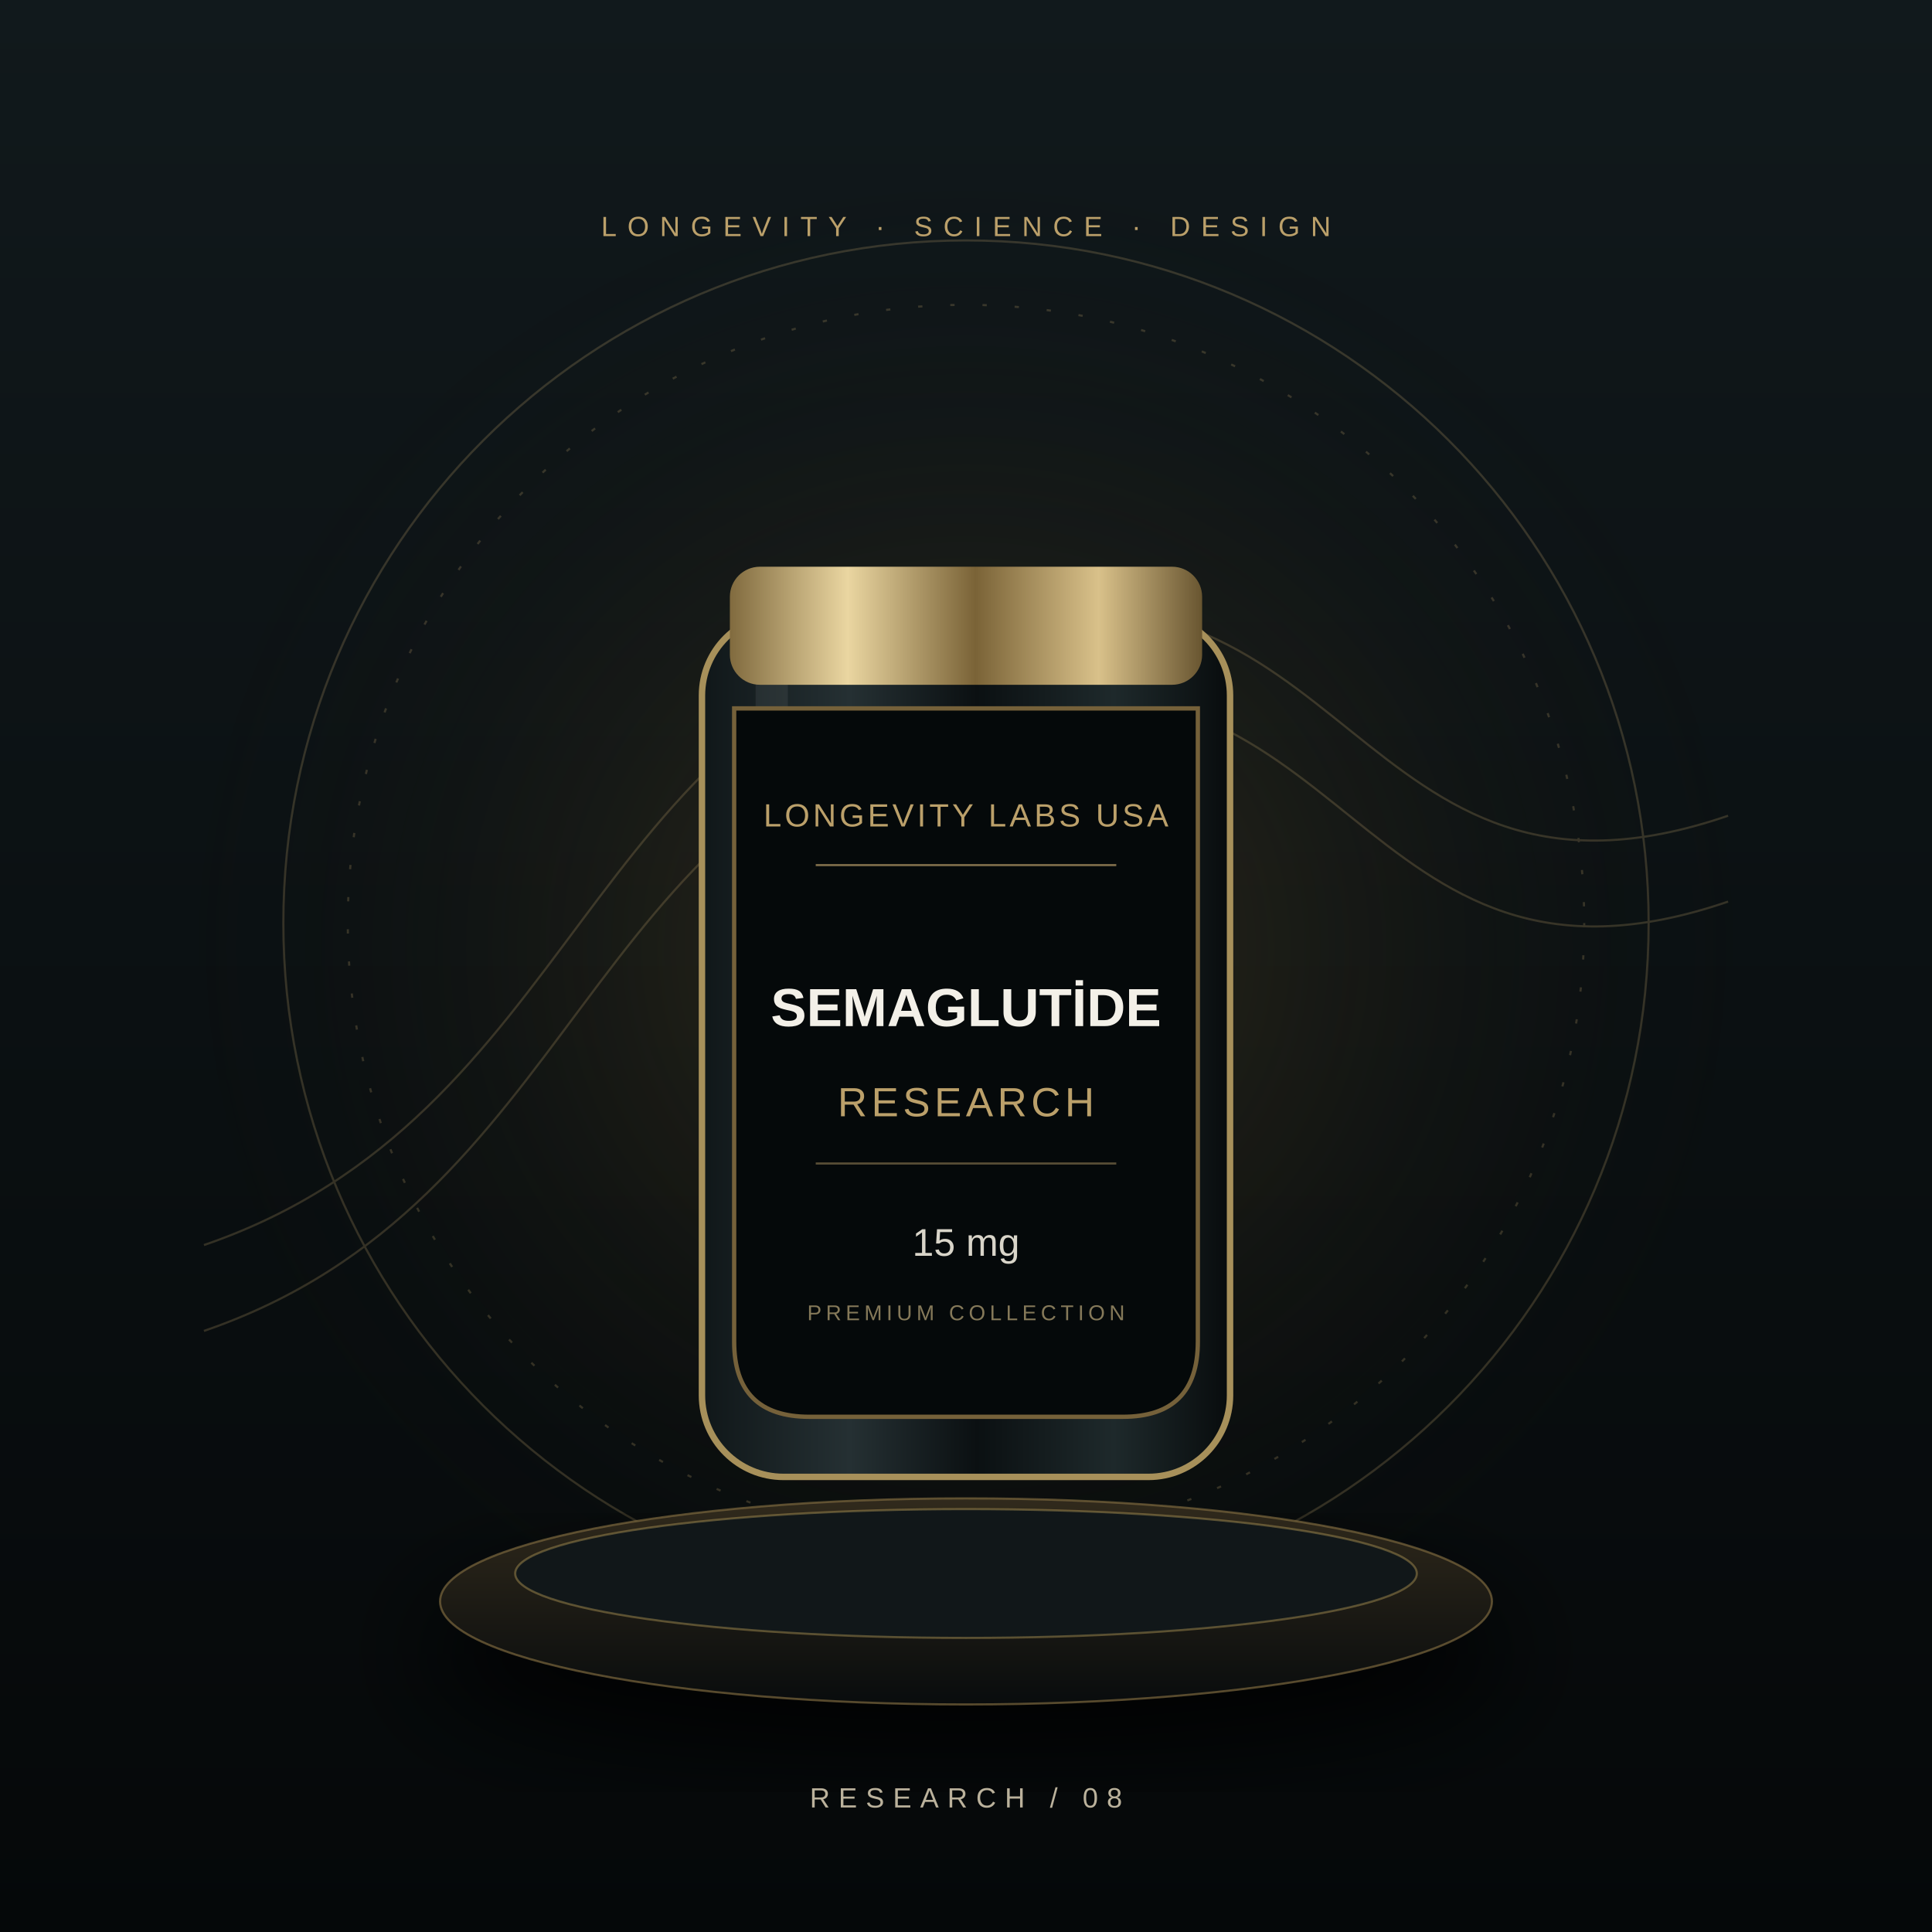
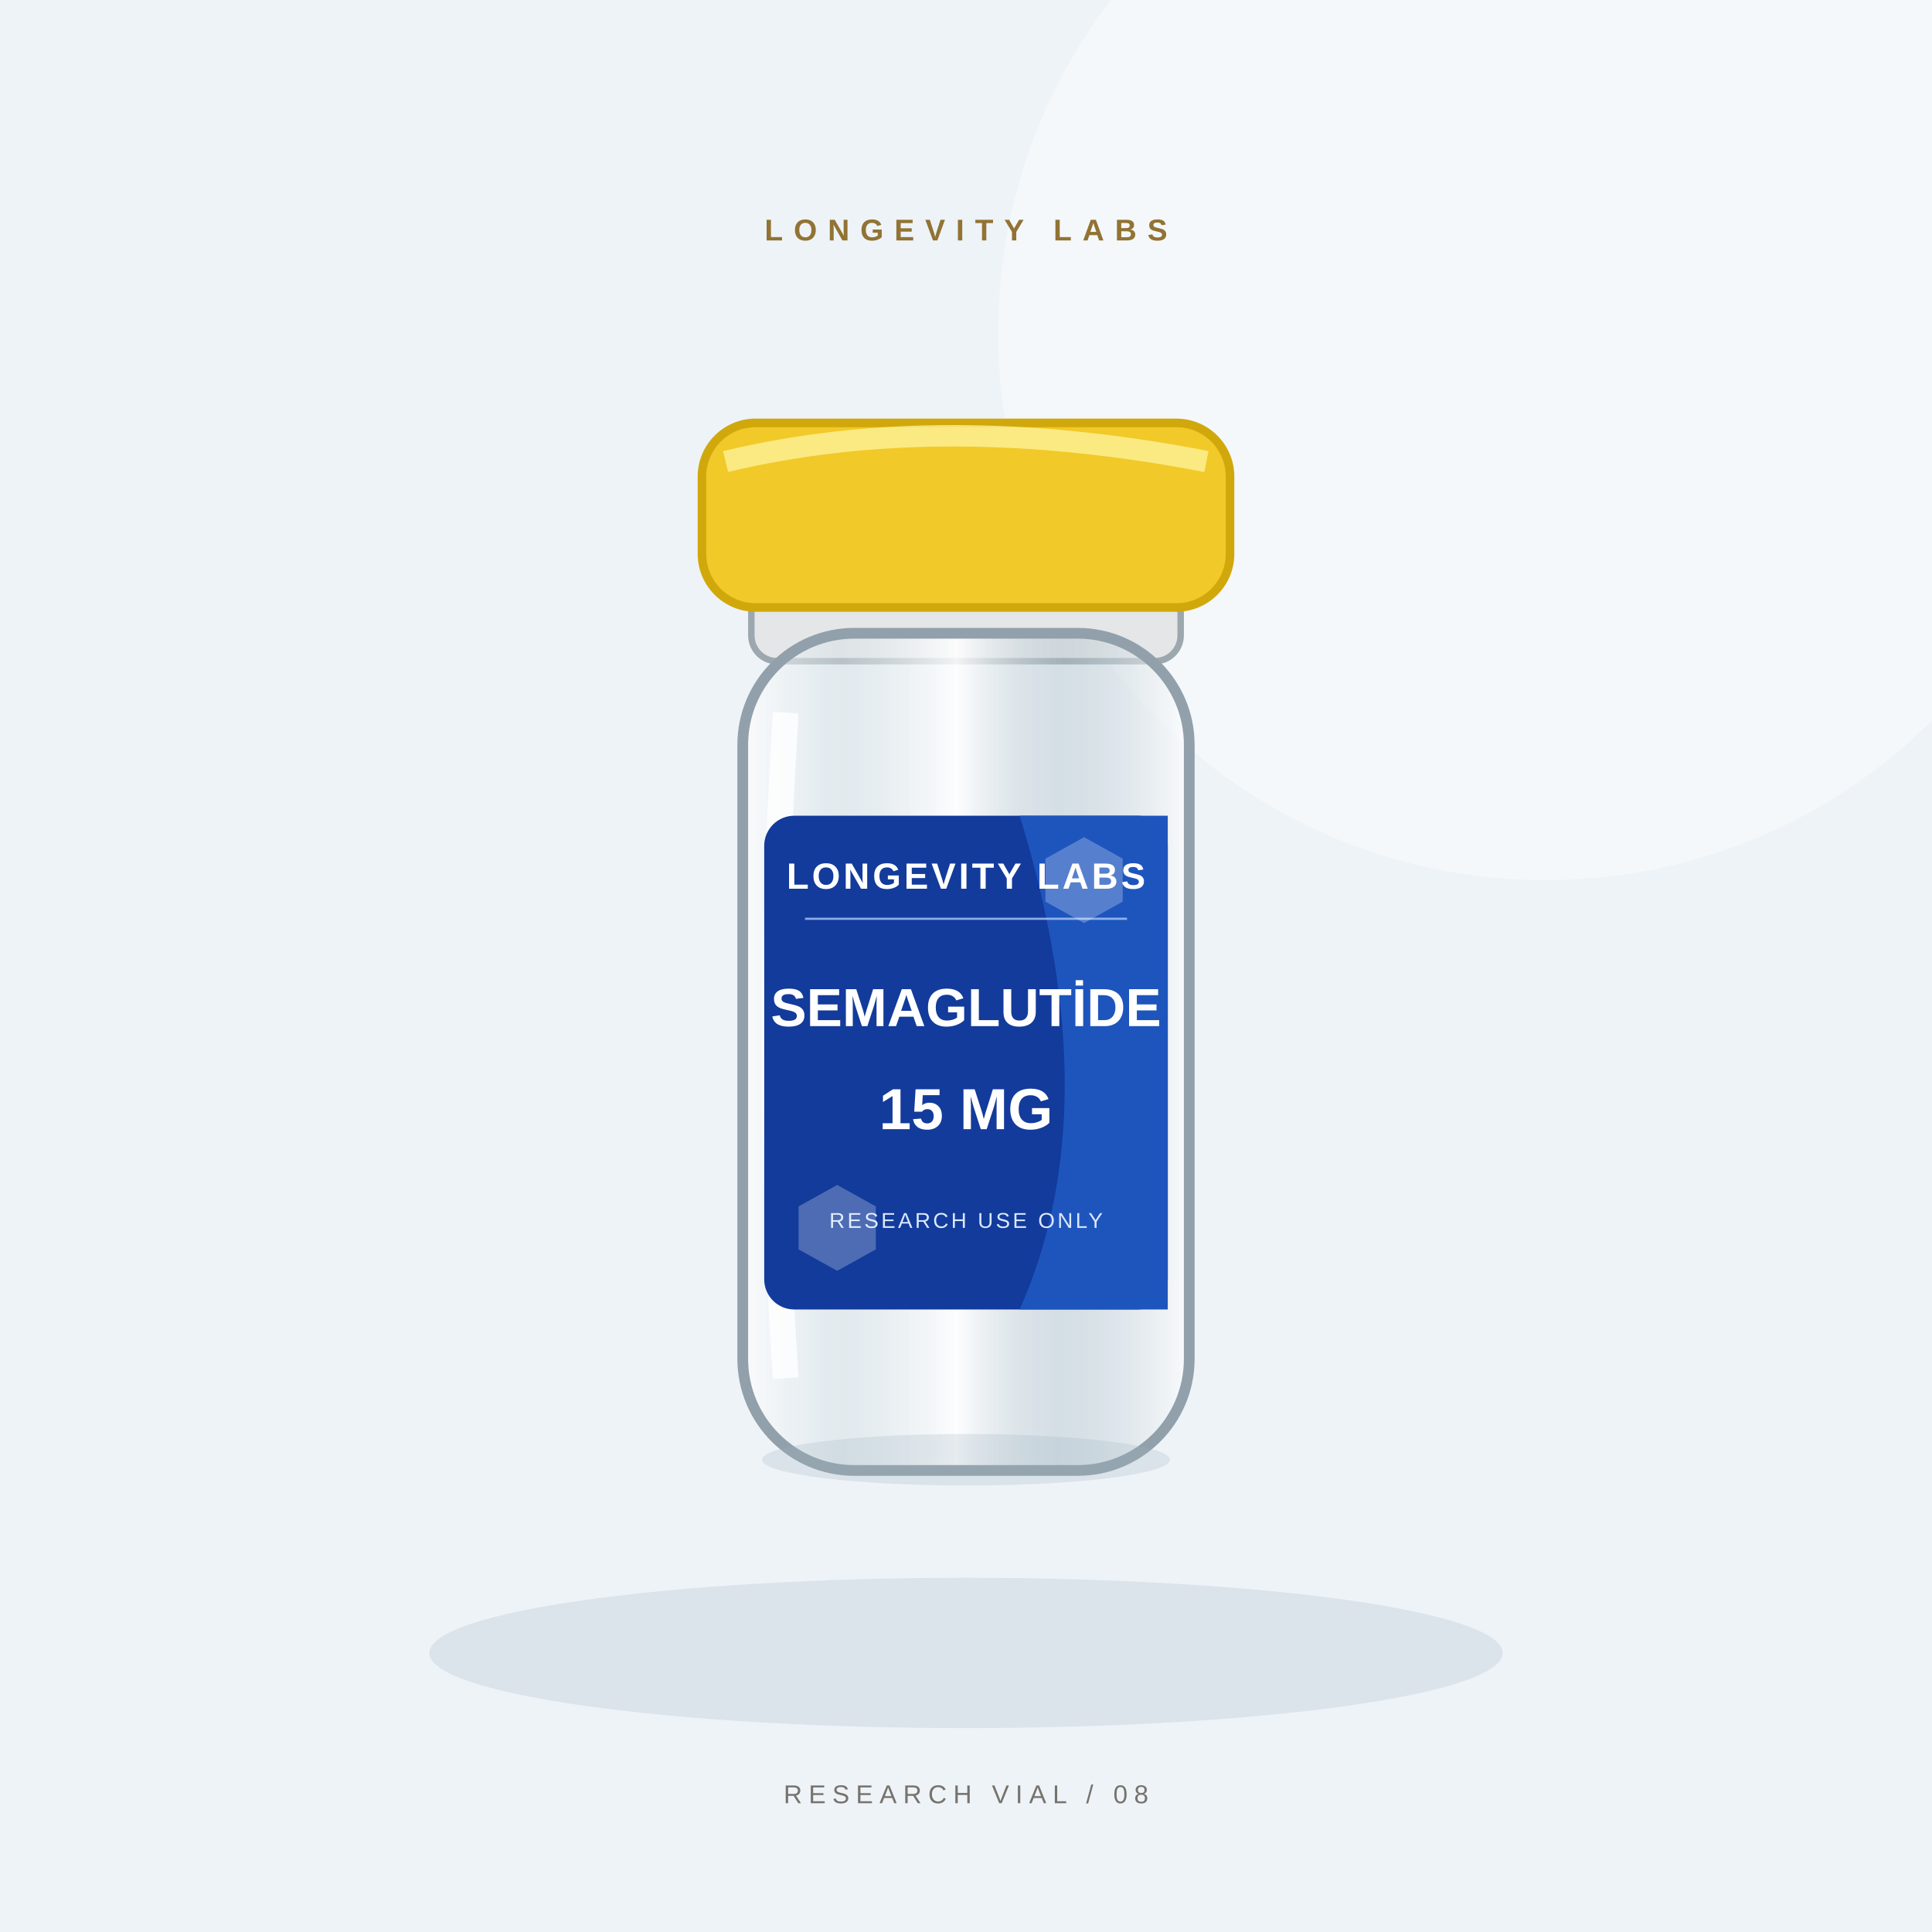
<svg xmlns="http://www.w3.org/2000/svg" width="900" height="900" viewBox="0 0 900 900" role="img" aria-labelledby="title desc">
  <defs>
-     <linearGradient id="bg" x2="0" y2="1">
-       <stop stop-color="#11191c" />
-       <stop offset="1" stop-color="#050809" />
+     <linearGradient id="clearGlass" x2="1">
+       <stop stop-color="#fff" stop-opacity=".72" />
+       <stop offset=".22" stop-color="#d5e0e4" stop-opacity=".48" />
+       <stop offset=".48" stop-color="#fff" stop-opacity=".86" />
+       <stop offset=".72" stop-color="#aec0c9" stop-opacity=".4" />
+       <stop offset="1" stop-color="#fff" stop-opacity=".72" />
    </linearGradient>
-     <radialGradient id="glow">
-       <stop stop-color="#6f5a2e" stop-opacity=".42" />
-       <stop offset="1" stop-color="#050809" stop-opacity="0" />
-     </radialGradient>
-     <linearGradient id="glass" x2="1">
-       <stop stop-color="#101719" />
-       <stop offset=".28" stop-color="#253033" />
-       <stop offset=".52" stop-color="#0b1012" />
-       <stop offset=".78" stop-color="#1e292b" />
-       <stop offset="1" stop-color="#080c0d" />
+     <linearGradient id="goldMetal" x2="1">
+       <stop stop-color="#8a713d" />
+       <stop offset=".25" stop-color="#f2d879" />
+       <stop offset=".53" stop-color="#b18d2e" />
+       <stop offset=".8" stop-color="#f5da77" />
+       <stop offset="1" stop-color="#96782b" />
    </linearGradient>
-     <linearGradient id="metal" x2="1">
-       <stop stop-color="#806a3e" />
-       <stop offset=".25" stop-color="#ead6a1" />
-       <stop offset=".52" stop-color="#7a6337" />
-       <stop offset=".78" stop-color="#d9c18a" />
-       <stop offset="1" stop-color="#685530" />
+     <linearGradient id="darkGlass" x2="1">
+       <stop stop-color="#080b0c" />
+       <stop offset=".26" stop-color="#25292a" />
+       <stop offset=".5" stop-color="#090b0b" />
+       <stop offset=".76" stop-color="#242727" />
+       <stop offset="1" stop-color="#080a0a" />
    </linearGradient>
-     <linearGradient id="floor" x2="0" y2="1">
-       <stop stop-color="#312a1c" />
-       <stop offset="1" stop-color="#090c0d" />
-     </linearGradient>
-     <filter id="blur">
-       <feGaussianBlur stdDeviation="25" />
-     </filter>
  </defs>
-   <rect width="900" height="900" fill="url(#bg)" />
-   <ellipse cx="450" cy="442" rx="380" ry="370" fill="url(#glow)" />
-   <g fill="none" stroke="#bba06a" opacity=".24">
-     <circle cx="450" cy="430" r="318" />
-     <circle cx="450" cy="430" r="288" stroke-dasharray="2 13" />
-     <path d="M95 580C270 520 270 335 450 290s180 150 355 90" />
-     <path d="M95 620C270 560 270 375 450 330s180 150 355 90" />
+   <rect width="900" height="900" fill="#eef3f8" />
+   <ellipse cx="450" cy="770" rx="250" ry="35" fill="#a8b9ca" opacity=".28" />
+   <circle cx="720" cy="155" r="255" fill="#fff" opacity=".38" />
+   <g>
+     <g>
+       <rect x="350" y="246" width="200" height="62" rx="12" fill="#e4e6e8" stroke="#9ca7ae" stroke-width="3" />
+       <rect x="327" y="197" width="246" height="86" rx="25" fill="#f1c928" stroke="#d1a80b" stroke-width="4" />
+       <path d="M338 215q100-24 224 0" fill="none" stroke="#fff6a4" stroke-width="10" opacity=".72" />
+       <rect x="346" y="295" width="208" height="390" rx="52" fill="url(#clearGlass)" stroke="#91a0aa" stroke-width="5" />
+       <path d="M366 332q-10 160 0 310" fill="none" stroke="#fff" stroke-width="12" opacity=".8" />
+       <ellipse cx="450" cy="680" rx="95" ry="12" fill="#9eb4c0" opacity=".25" />
+       <rect x="356" y="380" width="188" height="230" rx="14" fill="#123b9b" />
+       <path d="M475 380h69v230h-69q42-94 0-230" fill="#1e55bd" />
+       <text x="450" y="414" text-anchor="middle" fill="#fff" font-family="Arial,sans-serif" font-size="17" font-weight="700" letter-spacing="1.4">LONGEVITY LABS</text>
+       <path d="M375 428h150" stroke="#b7d2ff" opacity=".75" />
+       <text x="450" y="478" text-anchor="middle" fill="#fff" font-family="Arial,sans-serif" font-size="25" font-weight="800">SEMAGLUTİDE</text>
+       <text x="450" y="526" text-anchor="middle" fill="#fff" font-family="Arial,sans-serif" font-size="27" font-weight="800">15 MG</text>
+       <text x="450" y="572" text-anchor="middle" fill="#dbe8ff" font-family="Arial,sans-serif" font-size="10" letter-spacing="1.2">RESEARCH USE ONLY</text>
+       <g fill="#fff" opacity=".25">
+         <path d="m505 390 18 10v20l-18 10-18-10v-20z" />
+         <path d="m390 552 18 10v20l-18 10-18-10v-20z" />
+       </g>
+     </g>
  </g>
-   <ellipse cx="450" cy="770" rx="255" ry="54" fill="#000" opacity=".8" filter="url(#blur)" />
-   <ellipse cx="450" cy="746" rx="245" ry="48" fill="url(#floor)" stroke="#7b673e" stroke-opacity=".7" />
-   <ellipse cx="450" cy="733" rx="210" ry="30" fill="#111719" stroke="#c6a75d" stroke-opacity=".4" />
-   <g>
-     <rect x="327" y="286" width="246" height="402" rx="38" fill="url(#glass)" stroke="#a7905a" stroke-width="3" />
-     <rect x="352" y="310" width="15" height="345" rx="7" fill="#fff" opacity=".07" />
-     <rect x="340" y="264" width="220" height="55" rx="14" fill="url(#metal)" />
-     <path d="M342 330h216v295q0 35-35 35H377q-35 0-35-35z" fill="#05090a" stroke="#75613a" stroke-width="2" />
-     <text x="450" y="385" text-anchor="middle" fill="#bba06a" font-family="Arial,sans-serif" font-size="15" letter-spacing="1.5">LONGEVITY LABS USA</text>
-     <path d="M380 403h140" stroke="#bba06a" opacity=".65" />
-     <text x="450" y="478" text-anchor="middle" fill="#f3f0e8" font-family="Arial,sans-serif" font-size="25" font-weight="700">SEMAGLUTİDE</text>
-     <text x="450" y="520" text-anchor="middle" fill="#bba06a" font-family="Arial,sans-serif" font-size="19" letter-spacing="2">RESEARCH</text>
-     <path d="M380 542h140" stroke="#bba06a" opacity=".45" />
-     <text x="450" y="585" text-anchor="middle" fill="#d9d5c9" font-family="Arial,sans-serif" font-size="18">15 mg</text>
-     <text x="450" y="615" text-anchor="middle" fill="#857959" font-family="Arial,sans-serif" font-size="10" letter-spacing="2">PREMIUM COLLECTION</text>
-   </g>
-   <g text-anchor="middle" font-family="Arial,sans-serif">
-     <text x="450" y="110" fill="#bba06a" font-size="13" letter-spacing="5">LONGEVITY · SCIENCE · DESIGN</text>
-     <text x="450" y="842" fill="#bbb29c" font-size="13" letter-spacing="4">RESEARCH / 08</text>
-   </g>
+   <text x="450" y="112" text-anchor="middle" fill="#927333" font-family="Arial,sans-serif" font-size="14" font-weight="700" letter-spacing="5">LONGEVITY LABS</text>
+   <text x="450" y="840" text-anchor="middle" fill="#76736c" font-family="Arial,sans-serif" font-size="12" letter-spacing="3">RESEARCH VIAL / 08</text>
</svg>
